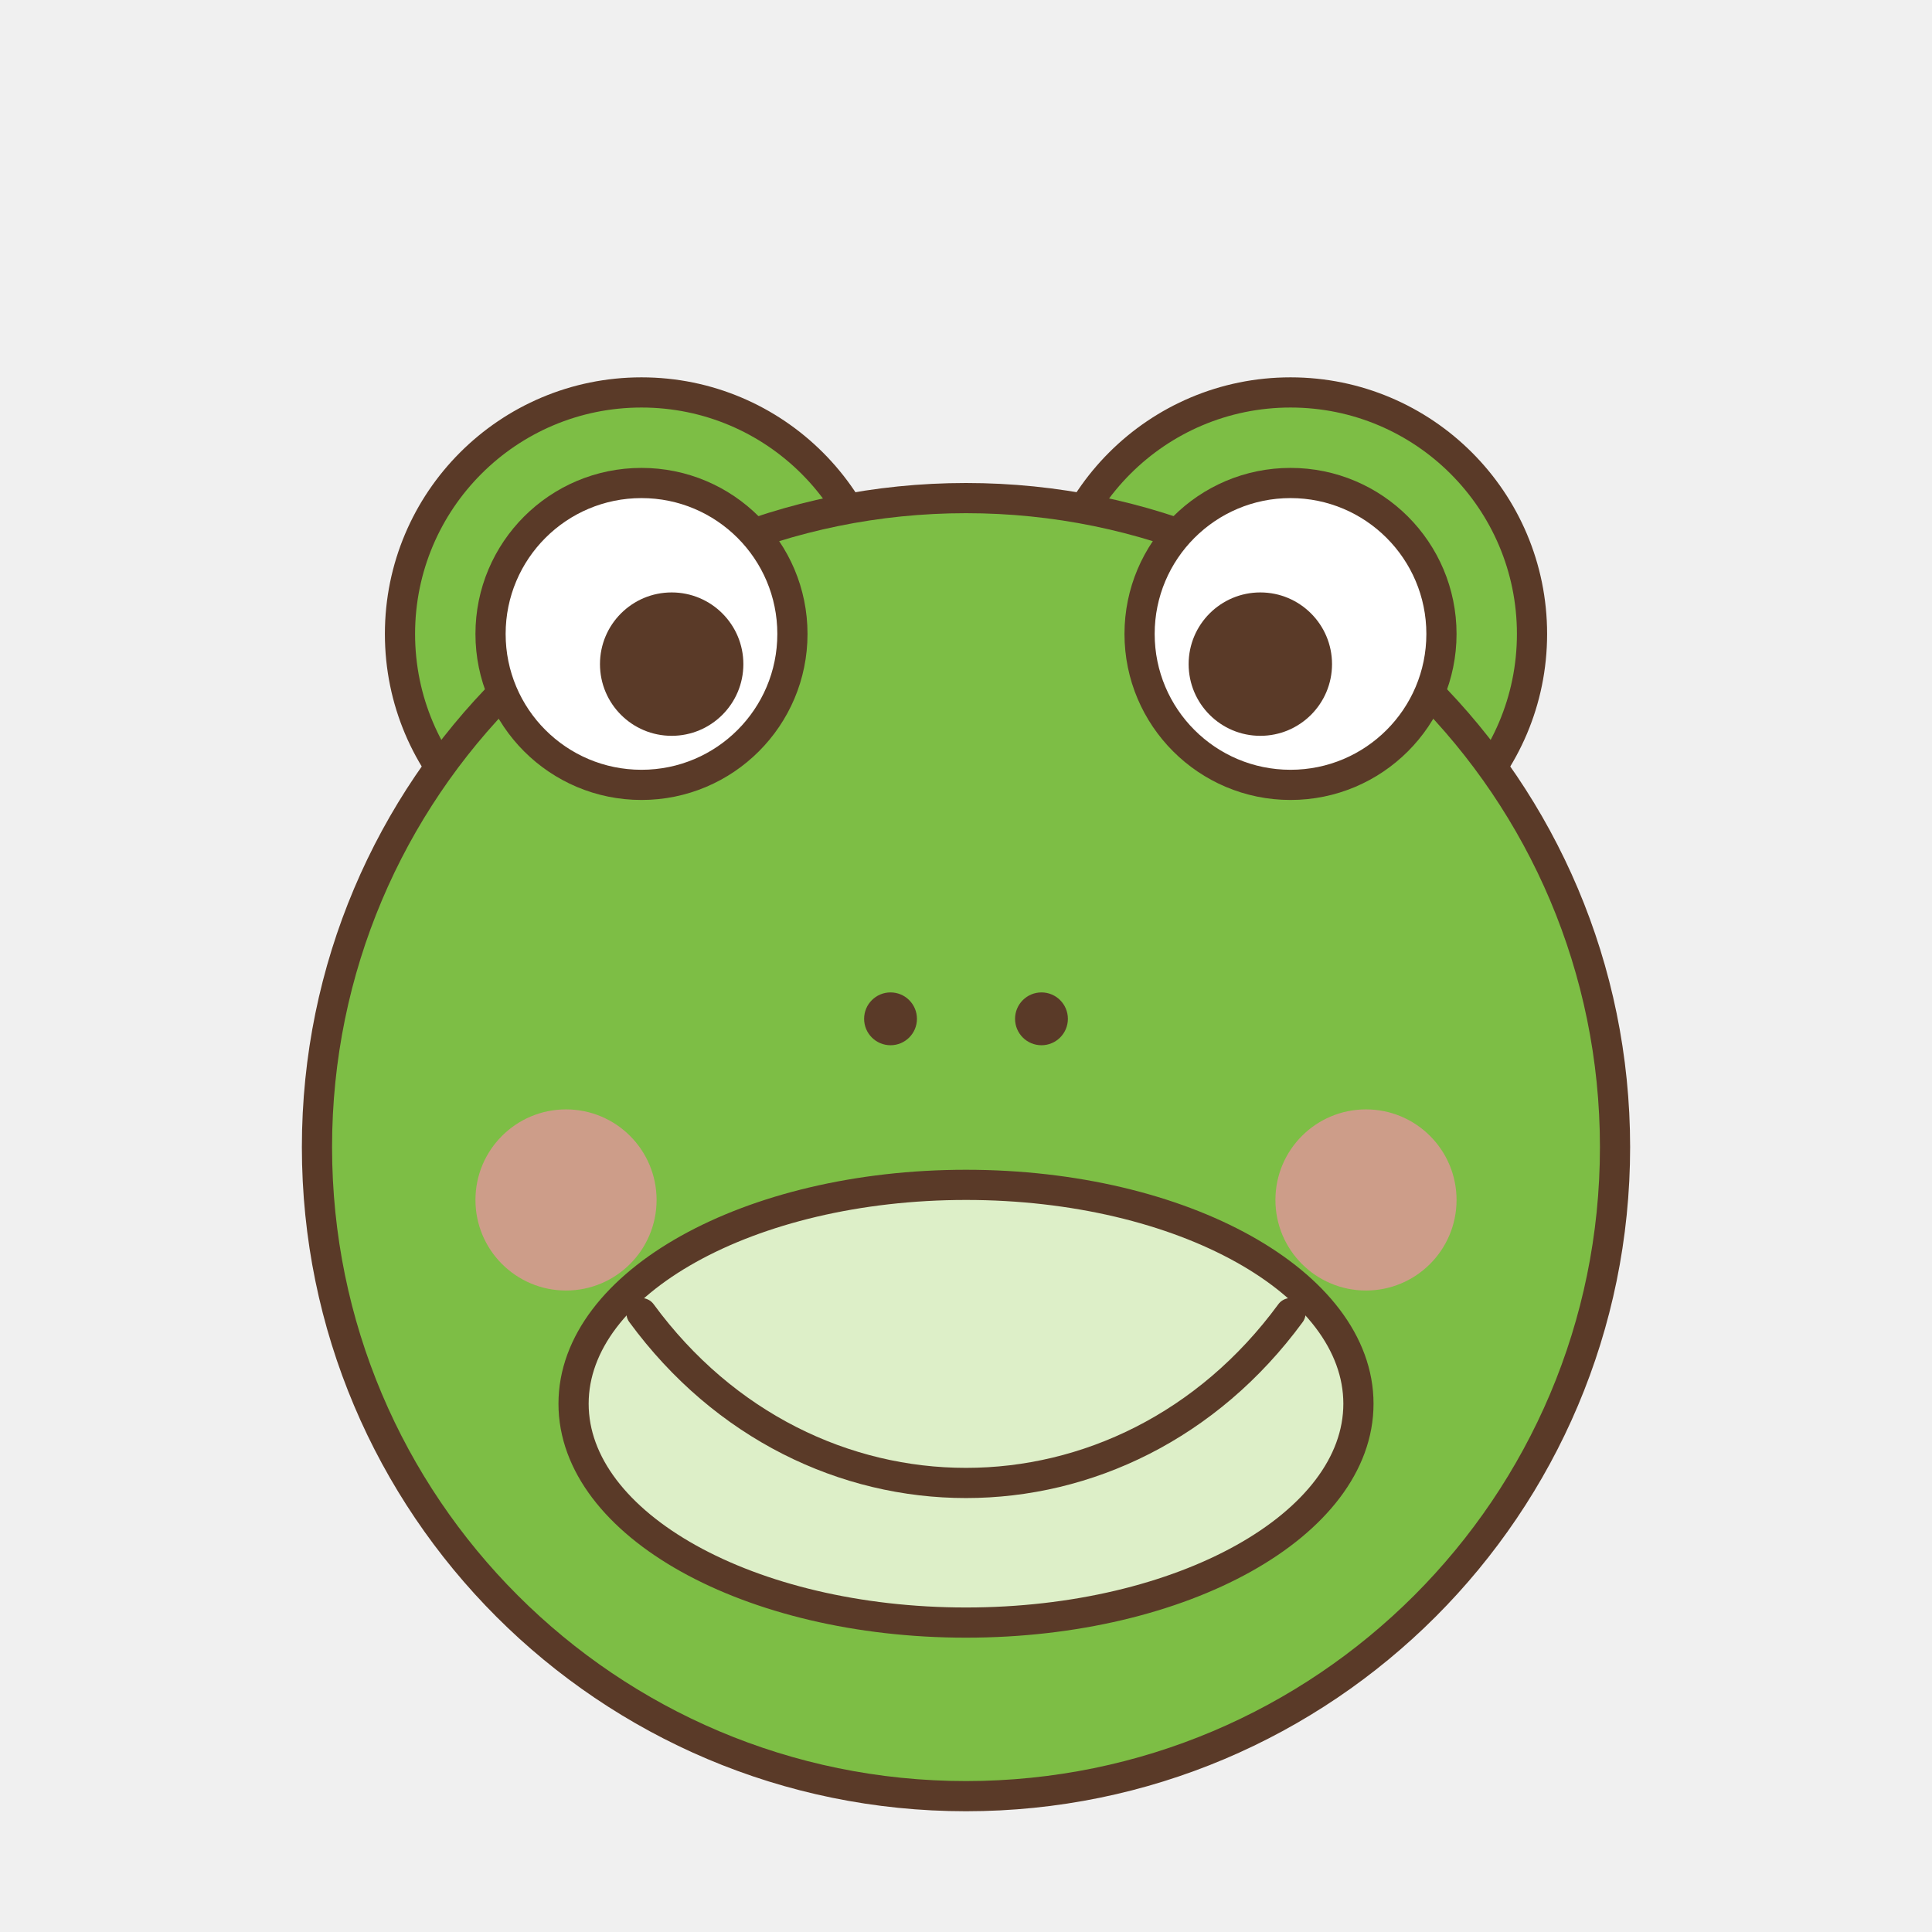
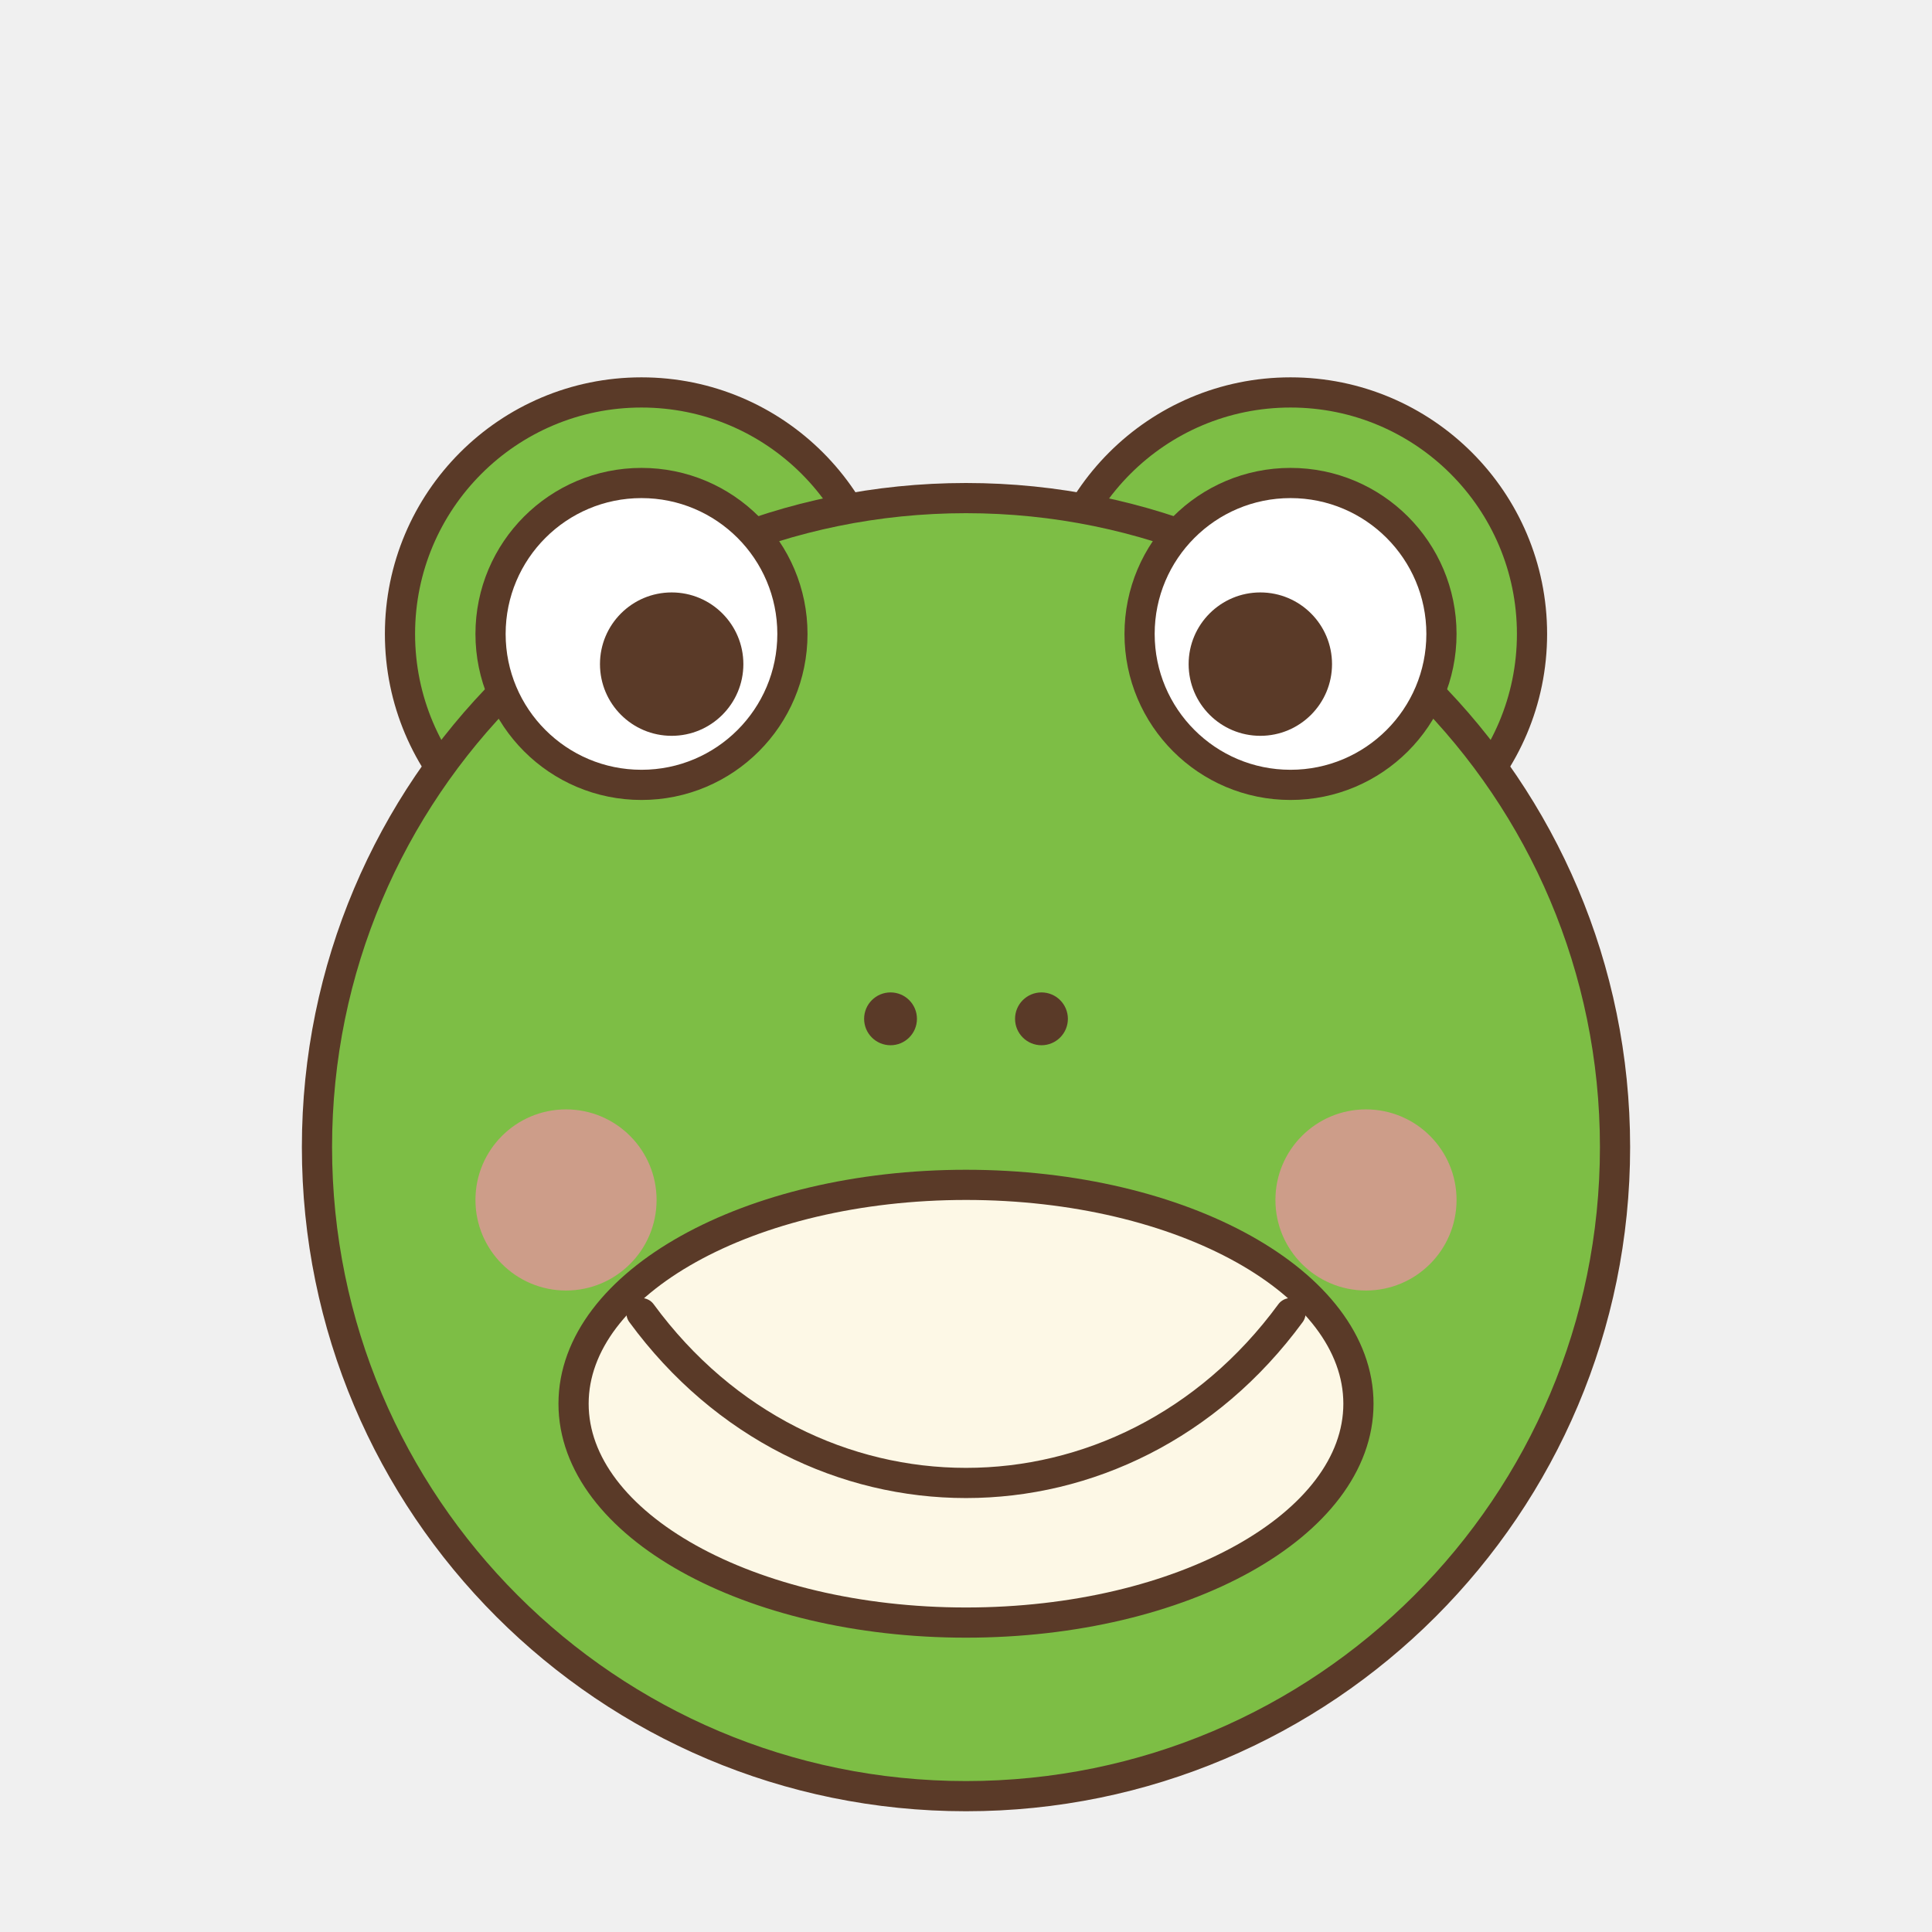
<svg xmlns="http://www.w3.org/2000/svg" viewBox="0 0 512 512">
  <g stroke="#5A3A28" stroke-width="8" stroke-linejoin="round" stroke-linecap="round">
    <circle cx="170" cy="168" r="64" fill="#7DBE45" />
    <circle cx="342" cy="168" r="64" fill="#7DBE45" />
    <circle cx="256" cy="304" r="172" fill="#7DBE45" />
-     <ellipse cx="256" cy="372" rx="104" ry="58" fill="#DDEFC8" />
+     <ellipse cx="256" cy="372" rx="104" ry="58" fill="#FDF8E6" />
    <circle cx="170" cy="168" r="40" fill="#FFFFFF" />
    <circle cx="342" cy="168" r="40" fill="#FFFFFF" />
    <circle cx="178" cy="176" r="19" fill="#5A3A28" stroke="none" />
    <circle cx="334" cy="176" r="19" fill="#5A3A28" stroke="none" />
    <circle cx="150" cy="318" r="24" fill="#F08FA5" stroke="none" opacity="0.7" />
    <circle cx="362" cy="318" r="24" fill="#F08FA5" stroke="none" opacity="0.7" />
    <circle cx="236" cy="270" r="7" fill="#5A3A28" stroke="none" />
    <circle cx="276" cy="270" r="7" fill="#5A3A28" stroke="none" />
    <path d="M170 348C214 408 298 408 342 348" fill="none" stroke-width="8" />
  </g>
</svg>
